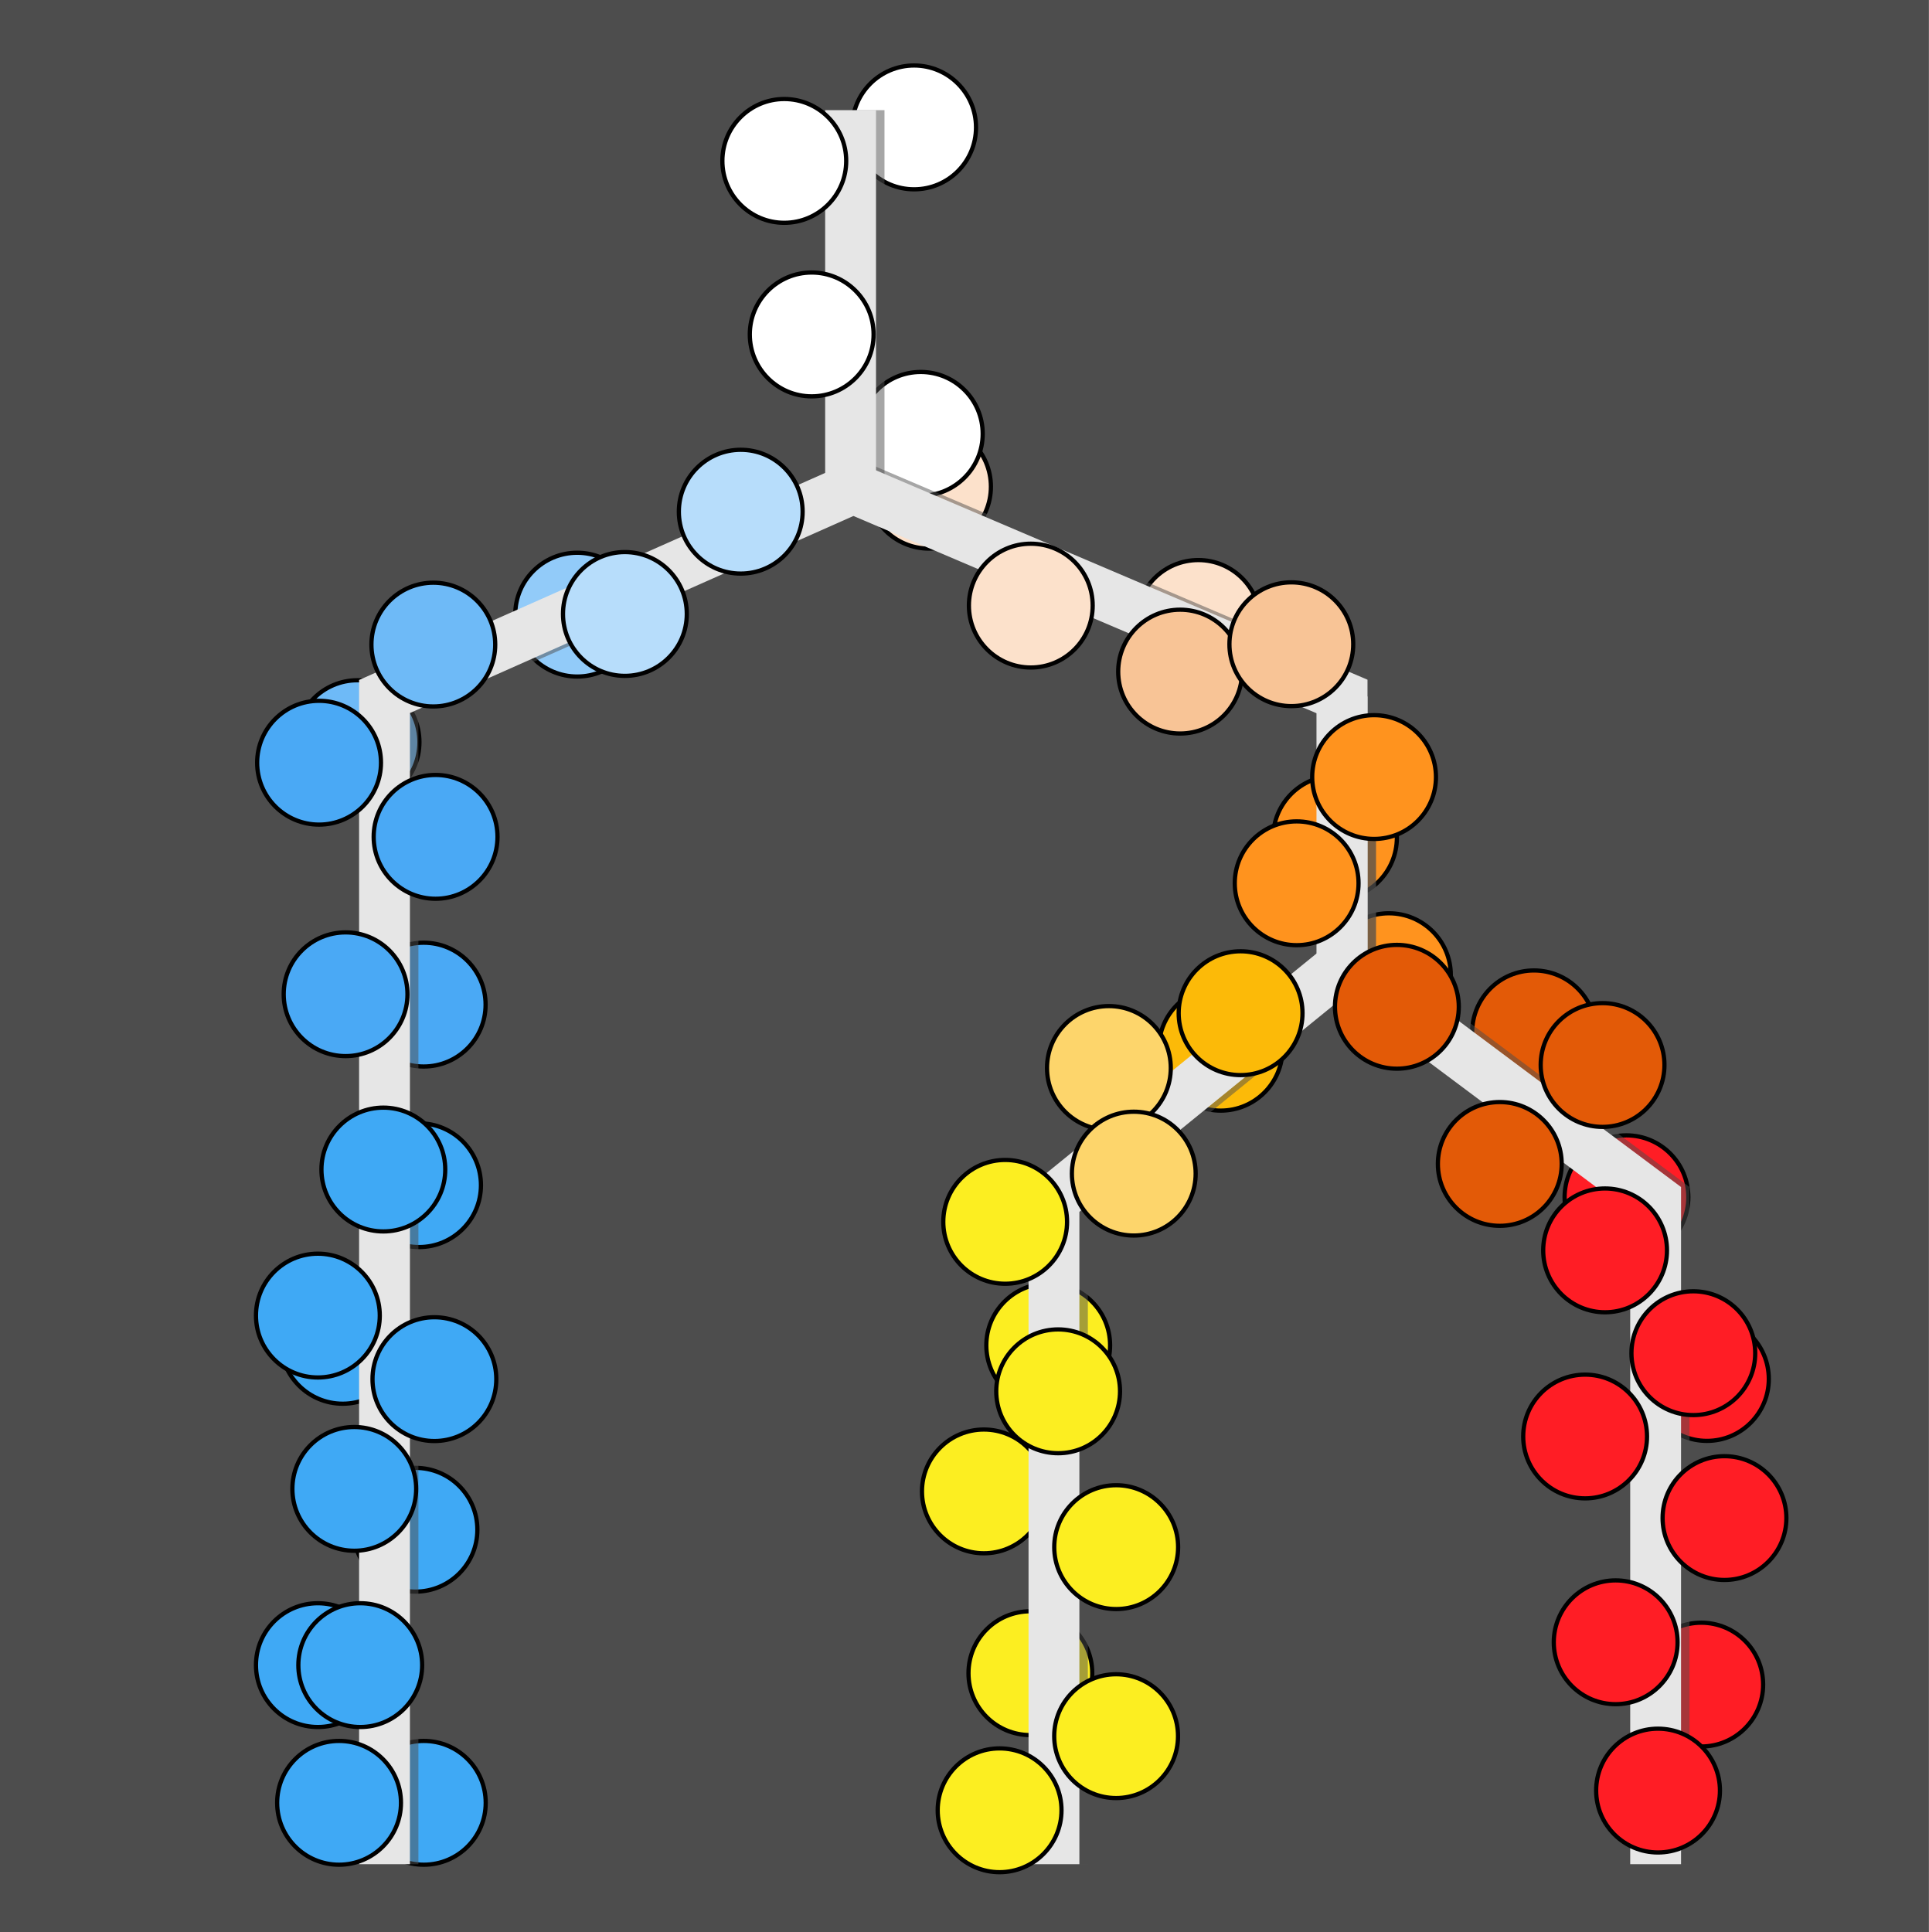
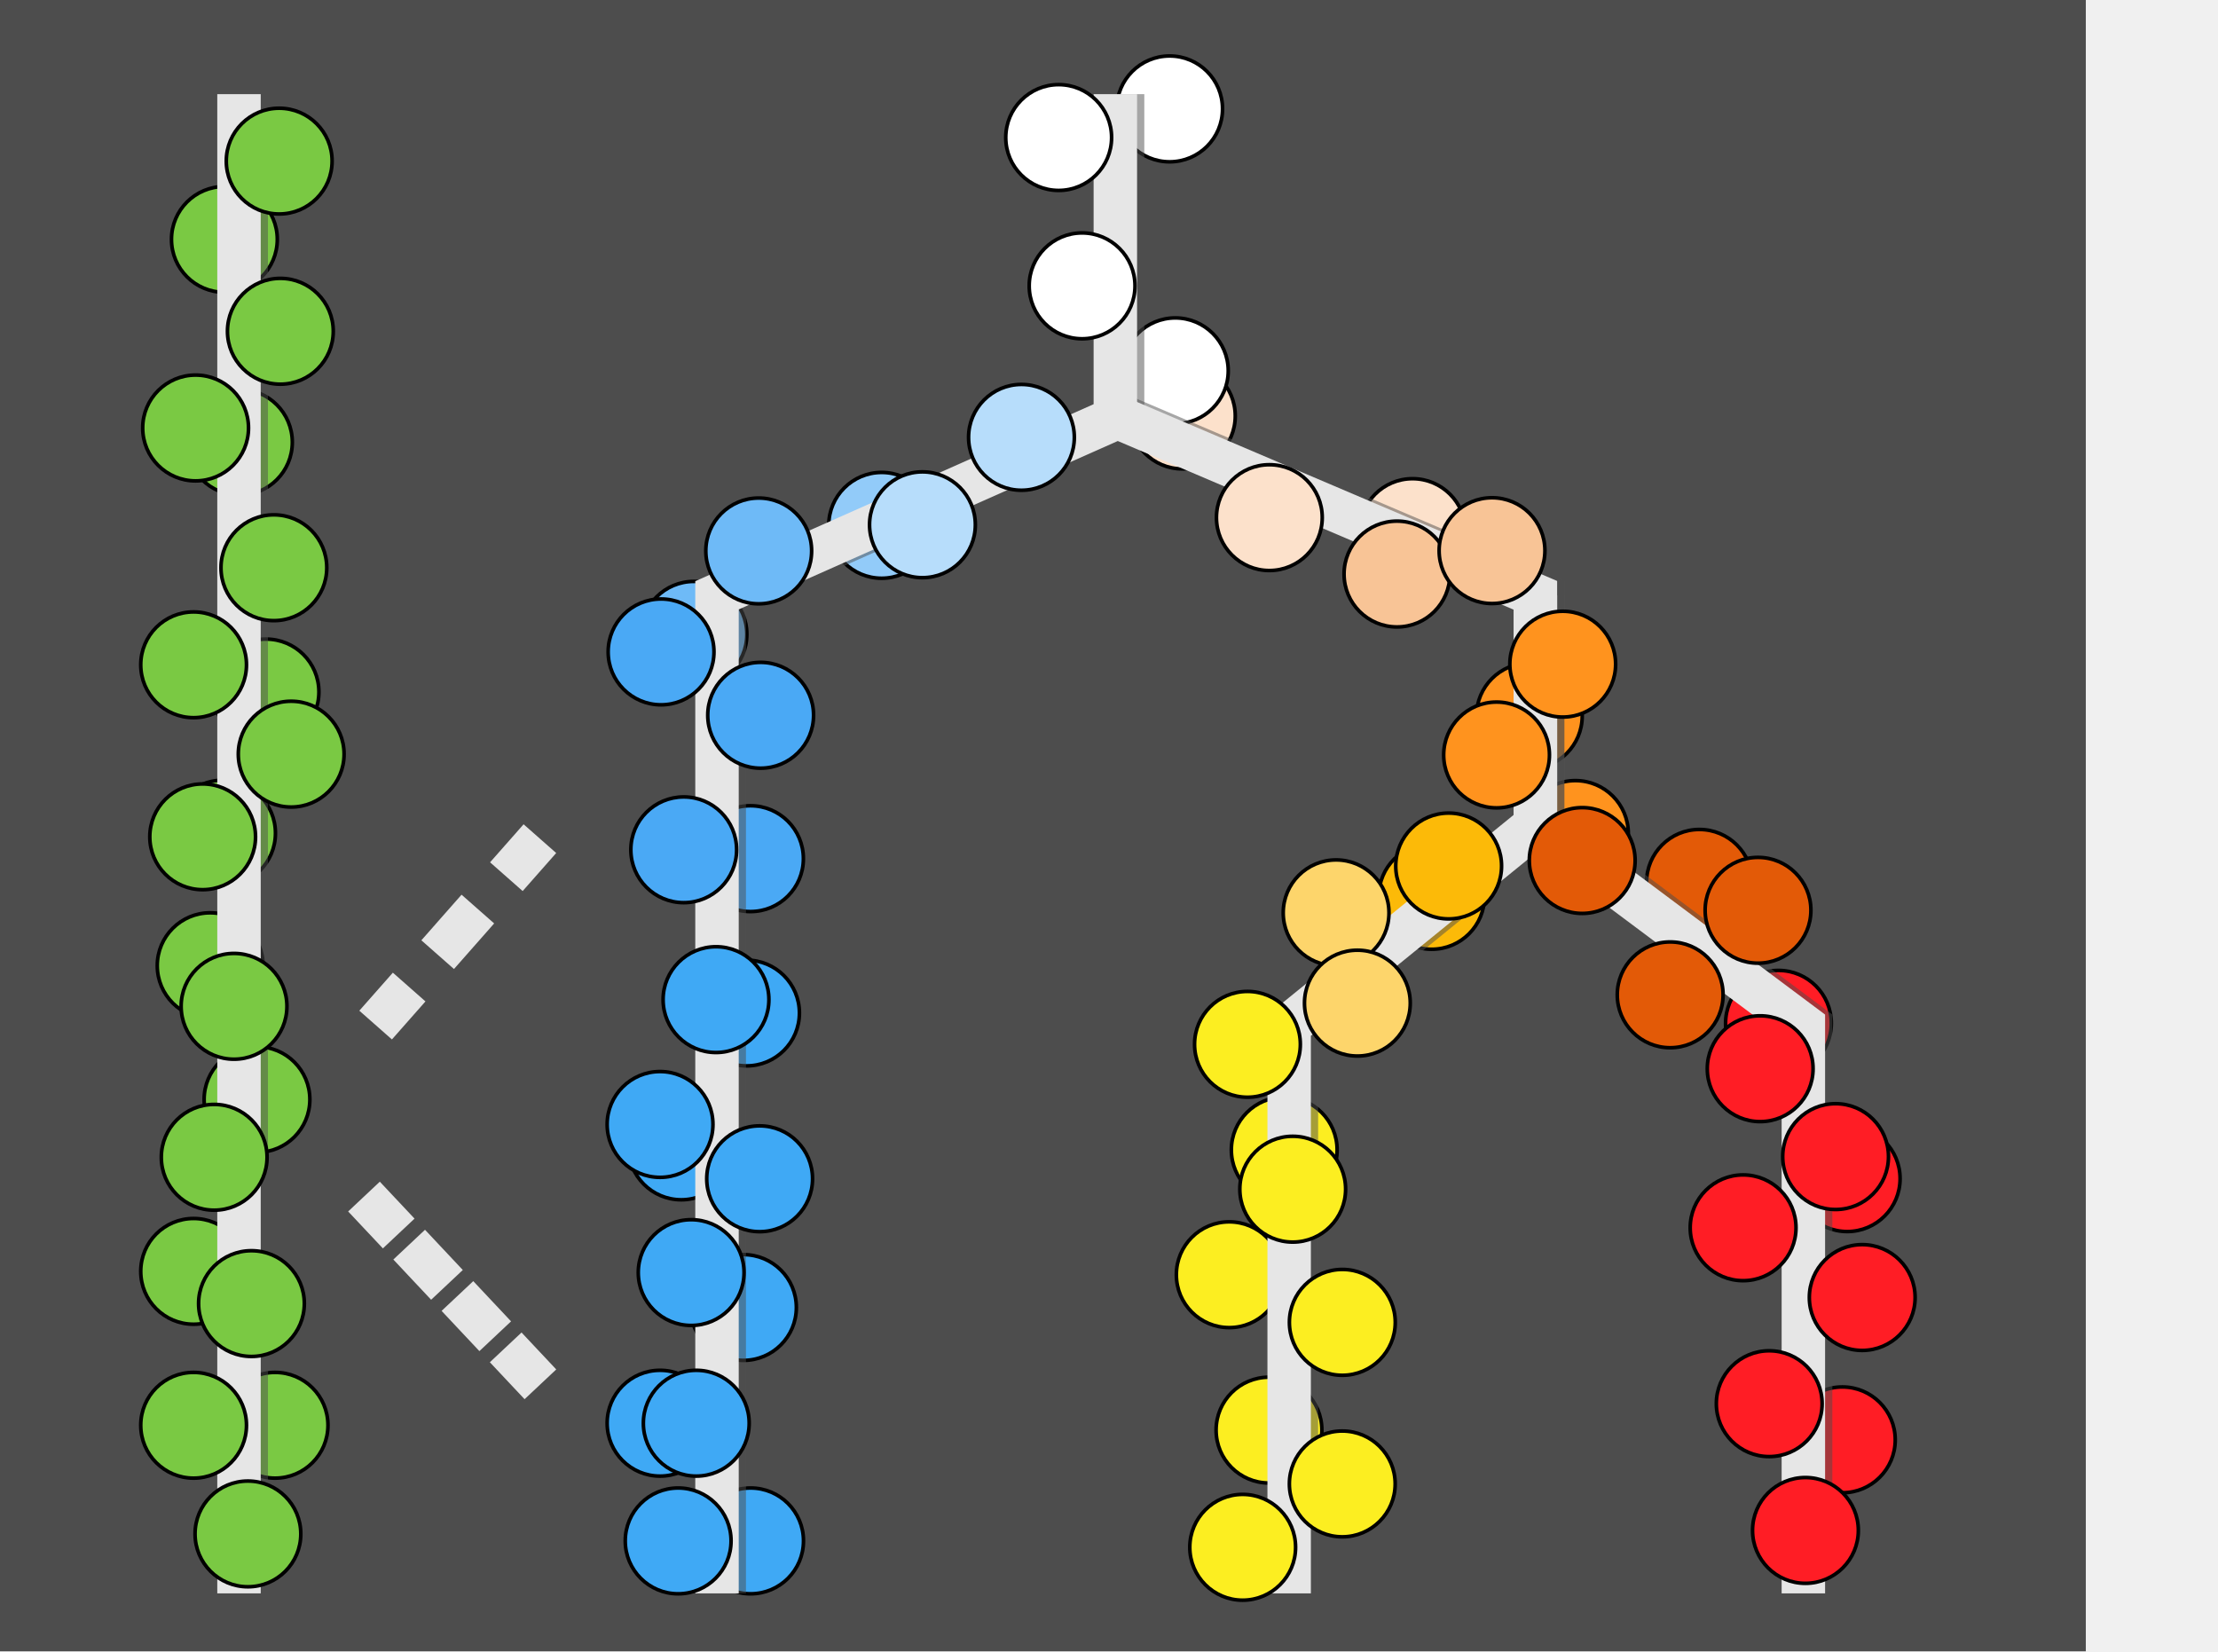
- <svg xmlns="http://www.w3.org/2000/svg" version="1.1" id="Layer_1" x="0px" y="0px" width="227.625px" height="228px" viewBox="53.625 0 227.625 228" enable-background="new 53.625 0 227.625 228" xml:space="preserve">
-   <rect x="53.625" fill="#4D4D4D" width="227.625" height="228" />
-   <circle fill="#3FA9F5" stroke="#000000" stroke-width="0.5" stroke-miterlimit="10" cx="103.637" cy="212.755" r="7.305" />
-   <circle fill="#3FA9F5" stroke="#000000" stroke-width="0.5" stroke-miterlimit="10" cx="91.137" cy="196.505" r="7.305" />
-   <path fill="#3FA9F5" stroke="#000000" stroke-width="0.5" stroke-miterlimit="10" d="M95.773,139.867  c0,4.035,3.272,7.302,7.306,7.302c4.032,0,7.301-3.267,7.301-7.302c0-4.032-3.269-7.303-7.301-7.303  C99.046,132.564,95.773,135.835,95.773,139.867z" />
-   <path fill="#6EBAF7" stroke="#000000" stroke-width="0.5" stroke-miterlimit="10" d="M88.515,87.583c0,4.03,3.271,7.301,7.3,7.301  c4.034,0,7.306-3.271,7.306-7.301c0-4.04-3.271-7.306-7.306-7.306C91.785,80.277,88.515,83.543,88.515,87.583z" />
-   <path fill="#FCEE21" stroke="#000000" stroke-width="0.5" stroke-miterlimit="10" d="M162.425,176.001  c0,4.034,3.272,7.306,7.306,7.306c4.035,0,7.311-3.271,7.311-7.306c0-4.03-3.275-7.3-7.311-7.3  C165.697,168.701,162.425,171.971,162.425,176.001z" />
-   <path fill="#E35A07" stroke="#000000" stroke-width="0.5" stroke-miterlimit="10" d="M227.35,121.833  c0,4.026,3.266,7.299,7.295,7.299c4.037,0,7.312-3.271,7.312-7.299c0-4.035-3.275-7.308-7.312-7.308  C230.613,114.525,227.35,117.798,227.35,121.833z" />
-   <path fill="none" stroke="#000000" stroke-width="5" stroke-miterlimit="10" d="M209.949,146.518" />
-   <path fill="#3FA9F5" stroke="#000000" stroke-width="0.5" stroke-miterlimit="10" d="M95.347,180.532c0,4.03,3.27,7.3,7.302,7.3  c4.036,0,7.308-3.27,7.308-7.3c0-4.042-3.271-7.306-7.308-7.306C98.616,173.227,95.347,176.49,95.347,180.532z" />
-   <path fill="#3FA9F5" stroke="#000000" stroke-width="0.5" stroke-miterlimit="10" d="M86.764,158.352  c0,4.029,3.266,7.305,7.305,7.305c4.032,0,7.301-3.274,7.301-7.305c0-4.039-3.269-7.302-7.301-7.302  C90.029,151.05,86.764,154.312,86.764,158.352z" />
-   <path fill="#4AA9F5" stroke="#000000" stroke-width="0.5" stroke-miterlimit="10" d="M96.32,118.559  c0,4.031,3.269,7.303,7.301,7.303c4.04,0,7.307-3.271,7.307-7.303c0-4.037-3.267-7.308-7.307-7.308  C99.589,111.251,96.32,114.521,96.32,118.559z" />
-   <path fill="#92CBF9" stroke="#000000" stroke-width="0.5" stroke-miterlimit="10" d="M114.428,72.534  c0,4.039,3.277,7.307,7.311,7.307c4.028,0,7.301-3.268,7.301-7.307c0-4.031-3.272-7.305-7.301-7.305  C117.705,65.229,114.428,68.503,114.428,72.534z" />
-   <path fill="#FCE1CB" stroke="#000000" stroke-width="0.5" stroke-miterlimit="10" d="M155.956,57.432c0,4.038,3.272,7.31,7.305,7.31  c4.03,0,7.298-3.271,7.298-7.31c0-4.032-3.268-7.304-7.298-7.304C159.229,50.128,155.956,53.399,155.956,57.432z" />
-   <path fill="#FF931E" stroke="#000000" stroke-width="0.5" stroke-miterlimit="10" d="M210.221,115.084  c0,4.031,3.271,7.305,7.303,7.305c4.035,0,7.307-3.272,7.307-7.305c0-4.034-3.271-7.306-7.307-7.306  C213.492,107.778,210.221,111.05,210.221,115.084z" />
-   <path fill="#FCEE21" stroke="#000000" stroke-width="0.5" stroke-miterlimit="10" d="M167.913,197.459  c0,4.032,3.267,7.303,7.296,7.303c4.033,0,7.309-3.271,7.309-7.303c0-4.043-3.274-7.307-7.309-7.307  C171.18,190.152,167.913,193.416,167.913,197.459z" />
-   <path fill="#FCEE21" stroke="#000000" stroke-width="0.5" stroke-miterlimit="10" d="M170.018,158.771  c0,4.031,3.275,7.306,7.306,7.306c4.036,0,7.3-3.272,7.3-7.306s-3.264-7.301-7.3-7.301  C173.293,151.471,170.018,154.738,170.018,158.771z" />
-   <path fill="#FF1D25" stroke="#000000" stroke-width="0.5" stroke-miterlimit="10" d="M247.753,162.739  c0,4.032,3.271,7.304,7.306,7.304c4.028,0,7.297-3.271,7.297-7.304c0-4.033-3.269-7.306-7.297-7.306  C251.023,155.434,247.753,158.706,247.753,162.739z" />
-   <path fill="#FF1D25" stroke="#000000" stroke-width="0.5" stroke-miterlimit="10" d="M247.079,198.805  c0,4.031,3.269,7.305,7.304,7.305c4.029,0,7.303-3.272,7.303-7.305c0-4.033-3.272-7.306-7.303-7.306  C250.348,191.499,247.079,194.771,247.079,198.805z" />
-   <path fill="#FF1D25" stroke="#000000" stroke-width="0.5" stroke-miterlimit="10" d="M238.258,141.294  c0,4.034,3.264,7.304,7.297,7.304c4.034,0,7.305-3.27,7.305-7.304c0-4.037-3.271-7.308-7.305-7.308  C241.521,133.986,238.258,137.257,238.258,141.294z" />
-   <path fill="#FCBA08" stroke="#000000" stroke-width="0.5" stroke-miterlimit="10" d="M190.373,123.76  c0,4.04,3.275,7.307,7.307,7.307c4.032,0,7.297-3.267,7.297-7.307c0-4.031-3.265-7.299-7.297-7.299  C193.648,116.461,190.373,119.729,190.373,123.76z" />
-   <path fill="#FF931E" stroke="#000000" stroke-width="0.5" stroke-miterlimit="10" d="M203.861,98.854  c0,4.034,3.275,7.304,7.307,7.304s7.298-3.27,7.298-7.304c0-4.029-3.268-7.309-7.298-7.309  C207.139,91.545,203.861,94.824,203.861,98.854z" />
-   <path fill="#FCE1CB" stroke="#000000" stroke-width="0.5" stroke-miterlimit="10" d="M187.736,73.396  c0,4.033,3.266,7.302,7.301,7.302c4.033,0,7.311-3.269,7.311-7.302c0-4.036-3.277-7.302-7.311-7.302  C191.002,66.095,187.736,69.36,187.736,73.396z" />
-   <path fill="#FFFFFF" stroke="#000000" stroke-width="0.5" stroke-miterlimit="10" d="M154.193,15.031c0,4.041,3.264,7.31,7.303,7.31  c4.037,0,7.305-3.269,7.305-7.31c0-4.028-3.268-7.303-7.305-7.303C157.457,7.729,154.193,11.003,154.193,15.031z" />
-   <path fill="#FFFFFF" stroke="#000000" stroke-width="0.5" stroke-miterlimit="10" d="M154.979,51.198  c0,4.032,3.272,7.308,7.299,7.308c4.037,0,7.312-3.275,7.312-7.308c0-4.033-3.274-7.302-7.312-7.302  C158.251,43.896,154.979,47.166,154.979,51.198z" />
-   <line opacity="0.5" fill="none" stroke="#4D4D4D" stroke-width="6" stroke-miterlimit="10" enable-background="new    " x1="155" y1="13" x2="155" y2="58" />
-   <polyline opacity="0.5" fill="none" stroke="#4D4D4D" stroke-width="6" stroke-miterlimit="10" enable-background="new    " points="  179,220 179,141.588 213,113.94 213,82.195 213,113.94 250,141.588 250,220 " />
-   <polyline opacity="0.5" fill="none" stroke="#4D4D4D" stroke-width="6" stroke-miterlimit="10" enable-background="new    " points="  100,220 100,82.195 155.311,57.621 213,82.195 213,114 " />
-   <line fill="none" stroke="#E6E6E6" stroke-width="6" stroke-miterlimit="10" x1="154" y1="13" x2="154" y2="58" />
-   <polyline fill="none" stroke="#E6E6E6" stroke-width="6" stroke-miterlimit="10" points="178,220 178,141.588 212,113.94   212,82.196 212,113.94 249,141.588 249,220 " />
-   <polyline fill="none" stroke="#E6E6E6" stroke-width="6" stroke-miterlimit="10" points="99,220 99,82.196 154.311,57.62   212,82.196 212,114 " />
-   <path fill="#FFFFFF" stroke="#000000" stroke-width="0.5" stroke-miterlimit="10" d="M142.107,39.467  c0,4.037,3.27,7.308,7.303,7.308c4.031,0,7.305-3.271,7.305-7.308c0-4.029-3.273-7.307-7.305-7.307  C145.377,32.16,142.107,35.438,142.107,39.467z" />
-   <path fill="#FFFFFF" stroke="#000000" stroke-width="0.5" stroke-miterlimit="10" d="M138.87,18.991  c0,4.031,3.274,7.302,7.304,7.302c4.036,0,7.309-3.271,7.309-7.302c0-4.034-3.272-7.306-7.309-7.306  C142.145,11.686,138.87,14.957,138.87,18.991z" />
-   <path fill="#F8C496" stroke="#000000" stroke-width="0.5" stroke-miterlimit="10" d="M185.58,79.26c0,4.035,3.271,7.304,7.309,7.304  c4.039,0,7.307-3.269,7.307-7.304c0-4.038-3.268-7.309-7.307-7.309C188.854,71.951,185.58,75.222,185.58,79.26z" />
-   <path fill="#F8C496" stroke="#000000" stroke-width="0.5" stroke-miterlimit="10" d="M198.706,76.03c0,4.03,3.276,7.3,7.31,7.3  c4.032,0,7.299-3.27,7.299-7.3c0-4.038-3.267-7.305-7.299-7.305C201.982,68.726,198.706,71.992,198.706,76.03z" />
-   <path fill="#FCE1CB" stroke="#000000" stroke-width="0.5" stroke-miterlimit="10" d="M167.963,71.466  c0,4.033,3.271,7.308,7.305,7.308c4.031,0,7.301-3.274,7.301-7.308c0-4.032-3.27-7.302-7.301-7.302  C171.232,64.164,167.963,67.434,167.963,71.466z" />
-   <path fill="#FF931E" stroke="#000000" stroke-width="0.5" stroke-miterlimit="10" d="M208.473,91.703  c0,4.031,3.271,7.302,7.305,7.302c4.033,0,7.3-3.271,7.3-7.302c0-4.039-3.267-7.305-7.3-7.305  C211.743,84.398,208.473,87.664,208.473,91.703z" />
-   <path fill="#FCBA08" stroke="#000000" stroke-width="0.5" stroke-miterlimit="10" d="M192.717,119.566  c0,4.041,3.275,7.31,7.307,7.31c4.035,0,7.306-3.269,7.306-7.31c0-4.031-3.271-7.304-7.306-7.304  C195.992,112.263,192.717,115.535,192.717,119.566z" />
-   <path fill="#E35A07" stroke="#000000" stroke-width="0.5" stroke-miterlimit="10" d="M211.16,118.814  c0,4.033,3.273,7.305,7.306,7.305c4.039,0,7.306-3.271,7.306-7.305c0-4.035-3.267-7.306-7.306-7.306  C214.434,111.51,211.16,114.779,211.16,118.814z" />
-   <path fill="#FF931E" stroke="#000000" stroke-width="0.5" stroke-miterlimit="10" d="M199.336,104.238  c0,4.034,3.27,7.306,7.307,7.306c4.033,0,7.299-3.271,7.299-7.306c0-4.035-3.266-7.304-7.299-7.304  C202.605,96.935,199.336,100.203,199.336,104.238z" />
-   <path fill="#FDD56B" stroke="#000000" stroke-width="0.5" stroke-miterlimit="10" d="M177.18,126.037  c0,4.036,3.271,7.305,7.303,7.305c4.029,0,7.301-3.269,7.301-7.305c0-4.037-3.271-7.307-7.301-7.307  C180.449,118.73,177.18,122,177.18,126.037z" />
-   <path fill="#FDD56B" stroke="#000000" stroke-width="0.5" stroke-miterlimit="10" d="M180.116,138.5  c0,4.039,3.271,7.309,7.308,7.309c4.033,0,7.297-3.27,7.297-7.309c0-4.031-3.264-7.305-7.297-7.305  C183.387,131.195,180.116,134.469,180.116,138.5z" />
-   <path fill="#FCEE21" stroke="#000000" stroke-width="0.5" stroke-miterlimit="10" d="M171.189,164.189  c0,4.037,3.267,7.309,7.306,7.309c4.028,0,7.3-3.271,7.3-7.309c0-4.031-3.271-7.301-7.3-7.301  C174.456,156.889,171.189,160.158,171.189,164.189z" />
-   <path fill="#FCEE21" stroke="#000000" stroke-width="0.5" stroke-miterlimit="10" d="M178.029,204.885  c0,4.031,3.273,7.307,7.303,7.307c4.033,0,7.307-3.274,7.307-7.307c0-4.031-3.272-7.302-7.307-7.302  C181.305,197.583,178.029,200.854,178.029,204.885z" />
-   <path fill="#FCEE21" stroke="#000000" stroke-width="0.5" stroke-miterlimit="10" d="M178.033,182.578  c0,4.039,3.279,7.311,7.312,7.311c4.026,0,7.305-3.271,7.305-7.311c0-4.028-3.277-7.305-7.305-7.305  C181.312,175.273,178.033,178.55,178.033,182.578z" />
-   <path fill="#E35A07" stroke="#000000" stroke-width="0.5" stroke-miterlimit="10" d="M235.436,125.682  c0,4.029,3.27,7.305,7.306,7.305c4.028,0,7.299-3.274,7.299-7.305c0-4.029-3.271-7.301-7.299-7.301  C238.704,118.381,235.436,121.65,235.436,125.682z" />
-   <path fill="#E35A07" stroke="#000000" stroke-width="0.5" stroke-miterlimit="10" d="M223.305,137.357  c0,4.035,3.273,7.305,7.305,7.305c4.029,0,7.305-3.27,7.305-7.305c0-4.03-3.275-7.301-7.305-7.301  C226.578,130.057,223.305,133.327,223.305,137.357z" />
-   <path fill="#FF1D25" stroke="#000000" stroke-width="0.5" stroke-miterlimit="10" d="M246.146,159.693  c0,4.037,3.271,7.306,7.303,7.306c4.037,0,7.303-3.269,7.303-7.306c0-4.034-3.266-7.305-7.303-7.305  C249.417,152.391,246.146,155.659,246.146,159.693z" />
-   <path fill="#FF1D25" stroke="#000000" stroke-width="0.5" stroke-miterlimit="10" d="M236.982,193.809  c0,4.034,3.27,7.306,7.297,7.306c4.033,0,7.311-3.271,7.311-7.306c0-4.037-3.277-7.304-7.311-7.304  C240.252,186.505,236.982,189.771,236.982,193.809z" />
-   <path fill="#FF1D25" stroke="#000000" stroke-width="0.5" stroke-miterlimit="10" d="M233.374,169.52  c0,4.033,3.276,7.306,7.308,7.306c4.033,0,7.303-3.271,7.303-7.306c0-4.033-3.27-7.297-7.303-7.297  C236.65,162.223,233.374,165.484,233.374,169.52z" />
-   <path fill="#B7DDFB" stroke="#000000" stroke-width="0.5" stroke-miterlimit="10" d="M120.062,72.456  c0,4.035,3.275,7.305,7.301,7.305c4.039,0,7.308-3.27,7.308-7.305c0-4.034-3.269-7.305-7.308-7.305  C123.338,65.151,120.062,68.422,120.062,72.456z" />
-   <path fill="#B7DDFB" stroke="#000000" stroke-width="0.5" stroke-miterlimit="10" d="M133.735,60.383  c0,4.035,3.272,7.307,7.302,7.307c4.035,0,7.302-3.271,7.302-7.307c0-4.031-3.267-7.303-7.302-7.303  C137.008,53.08,133.735,56.352,133.735,60.383z" />
-   <path fill="#6EBAF7" stroke="#000000" stroke-width="0.5" stroke-miterlimit="10" d="M97.456,76.069c0,4.034,3.27,7.302,7.302,7.302  c4.034,0,7.307-3.268,7.307-7.302c0-4.036-3.272-7.304-7.307-7.304C100.726,68.766,97.456,72.033,97.456,76.069z" />
-   <path fill="#4AA9F5" stroke="#000000" stroke-width="0.5" stroke-miterlimit="10" d="M97.721,98.756  c0,4.038,3.271,7.309,7.305,7.309c4.03,0,7.307-3.271,7.307-7.309c0-4.029-3.276-7.303-7.307-7.303  C100.991,91.453,97.721,94.727,97.721,98.756z" />
-   <path fill="#4AA9F5" stroke="#000000" stroke-width="0.5" stroke-miterlimit="10" d="M87.104,117.33c0,4.031,3.27,7.303,7.305,7.303  c4.032,0,7.3-3.271,7.3-7.303c0-4.039-3.268-7.297-7.3-7.297C90.374,110.033,87.104,113.291,87.104,117.33z" />
-   <path fill="#3FA9F5" stroke="#000000" stroke-width="0.5" stroke-miterlimit="10" d="M91.557,138.021  c0,4.039,3.275,7.303,7.306,7.303c4.032,0,7.304-3.264,7.304-7.303c0-4.03-3.271-7.306-7.304-7.306  C94.832,130.717,91.557,133.991,91.557,138.021z" />
-   <circle fill="#3FA9F5" stroke="#000000" stroke-width="0.5" stroke-miterlimit="10" cx="104.887" cy="162.755" r="7.305" />
-   <path fill="#3FA9F5" stroke="#000000" stroke-width="0.5" stroke-miterlimit="10" d="M88.128,175.707  c0,4.029,3.271,7.301,7.306,7.301c4.035,0,7.301-3.271,7.301-7.301c0-4.036-3.266-7.303-7.301-7.303S88.128,171.671,88.128,175.707z  " />
-   <path fill="#FF1D25" stroke="#000000" stroke-width="0.5" stroke-miterlimit="10" d="M249.823,179.15  c0,4.033,3.272,7.306,7.298,7.306c4.033,0,7.309-3.272,7.309-7.306c0-4.036-3.273-7.303-7.309-7.303  C253.096,171.848,249.823,175.114,249.823,179.15z" />
-   <path fill="#FF1D25" stroke="#000000" stroke-width="0.5" stroke-miterlimit="10" d="M235.732,147.559  c0,4.034,3.27,7.306,7.297,7.306c4.033,0,7.311-3.271,7.311-7.306c0-4.037-3.277-7.304-7.311-7.304  C239.002,140.255,235.732,143.521,235.732,147.559z" />
-   <path fill="#FCEE21" stroke="#000000" stroke-width="0.5" stroke-miterlimit="10" d="M164.279,213.635  c0,4.031,3.273,7.307,7.303,7.307c4.033,0,7.307-3.274,7.307-7.307c0-4.031-3.272-7.302-7.307-7.302  C167.555,206.333,164.279,209.604,164.279,213.635z" />
-   <path fill="#FCEE21" stroke="#000000" stroke-width="0.5" stroke-miterlimit="10" d="M164.939,144.189  c0,4.037,3.267,7.309,7.306,7.309c4.028,0,7.3-3.271,7.3-7.309c0-4.031-3.271-7.301-7.3-7.301  C168.206,136.889,164.939,140.158,164.939,144.189z" />
-   <path fill="#FF1D25" stroke="#000000" stroke-width="0.5" stroke-miterlimit="10" d="M241.982,211.309  c0,4.034,3.27,7.306,7.297,7.306c4.033,0,7.311-3.271,7.311-7.306c0-4.037-3.277-7.304-7.311-7.304  C245.252,204.005,241.982,207.271,241.982,211.309z" />
-   <path fill="#4AA9F5" stroke="#000000" stroke-width="0.5" stroke-miterlimit="10" d="M83.971,90.006  c0,4.038,3.271,7.309,7.305,7.309c4.03,0,7.307-3.271,7.307-7.309c0-4.029-3.276-7.303-7.307-7.303  C87.241,82.703,83.971,85.977,83.971,90.006z" />
-   <circle fill="#3FA9F5" stroke="#000000" stroke-width="0.5" stroke-miterlimit="10" cx="91.137" cy="155.255" r="7.305" />
-   <circle fill="#3FA9F5" stroke="#000000" stroke-width="0.5" stroke-miterlimit="10" cx="96.137" cy="196.505" r="7.305" />
-   <circle fill="#3FA9F5" stroke="#000000" stroke-width="0.5" stroke-miterlimit="10" cx="93.637" cy="212.755" r="7.305" />
+ <svg xmlns="http://www.w3.org/2000/svg" version="1.1" id="Layer_1" x="0px" y="0px" width="306.25px" height="228px" viewBox="0 0 306.25 228" enable-background="new 0 0 306.25 228" xml:space="preserve">
+   <rect fill="#4D4D4D" width="288" height="228" />
+   <g>
+     <path fill="#7AC943" stroke="#000000" stroke-width="0.5" stroke-miterlimit="10" d="M19.433,175.541   c0,4.03,3.266,7.299,7.299,7.299c4.034,0,7.301-3.269,7.301-7.299c0-4.039-3.267-7.301-7.301-7.301   C22.698,168.24,19.433,171.502,19.433,175.541z" />
+     <path fill="#7AC943" stroke="#000000" stroke-width="0.5" stroke-miterlimit="10" d="M30.683,196.791   c0,4.03,3.266,7.299,7.299,7.299c4.034,0,7.301-3.269,7.301-7.299c0-4.039-3.267-7.301-7.301-7.301   C33.948,189.49,30.683,192.752,30.683,196.791z" />
+     <path fill="#7AC943" stroke="#000000" stroke-width="0.5" stroke-miterlimit="10" d="M29.433,95.541   c0,4.03,3.266,7.299,7.299,7.299c4.034,0,7.301-3.269,7.301-7.299c0-4.039-3.267-7.301-7.301-7.301   C32.698,88.24,29.433,91.502,29.433,95.541z" />
+     <circle fill="#3FA9F5" stroke="#000000" stroke-width="0.5" stroke-miterlimit="10" cx="103.637" cy="212.755" r="7.305" />
+     <circle fill="#3FA9F5" stroke="#000000" stroke-width="0.5" stroke-miterlimit="10" cx="91.137" cy="196.505" r="7.305" />
+     <path fill="#3FA9F5" stroke="#000000" stroke-width="0.5" stroke-miterlimit="10" d="M95.773,139.867   c0,4.036,3.272,7.302,7.306,7.302c4.032,0,7.301-3.266,7.301-7.302c0-4.032-3.269-7.302-7.301-7.302   C99.046,132.565,95.773,135.835,95.773,139.867z" />
+     <path fill="#6EBAF7" stroke="#000000" stroke-width="0.5" stroke-miterlimit="10" d="M88.515,87.583c0,4.03,3.271,7.301,7.3,7.301   c4.034,0,7.306-3.271,7.306-7.301c0-4.04-3.271-7.306-7.306-7.306C91.785,80.277,88.515,83.543,88.515,87.583z" />
+     <path fill="#FCEE21" stroke="#000000" stroke-width="0.5" stroke-miterlimit="10" d="M162.425,176.001   c0,4.034,3.272,7.305,7.305,7.305c4.035,0,7.311-3.271,7.311-7.305c0-4.031-3.275-7.3-7.311-7.3   C165.697,168.701,162.425,171.97,162.425,176.001z" />
+     <path fill="#E35A07" stroke="#000000" stroke-width="0.5" stroke-miterlimit="10" d="M227.349,121.833   c0,4.027,3.266,7.299,7.296,7.299c4.036,0,7.312-3.271,7.312-7.299c0-4.035-3.275-7.308-7.312-7.308   C230.614,114.525,227.349,117.798,227.349,121.833z" />
+     <path fill="none" stroke="#000000" stroke-width="5" stroke-miterlimit="10" d="M209.949,146.518" />
+     <path fill="#7AC943" stroke="#000000" stroke-width="0.5" stroke-miterlimit="10" d="M28.183,151.813   c0,4.031,3.266,7.305,7.299,7.305c4.034,0,7.301-3.273,7.301-7.305c0-4.034-3.267-7.297-7.301-7.297   C31.448,144.517,28.183,147.779,28.183,151.813z" />
+     <path fill="#7AC943" stroke="#000000" stroke-width="0.5" stroke-miterlimit="10" d="M21.715,133.33   c0,4.04,3.274,7.309,7.303,7.309c4.042,0,7.309-3.269,7.309-7.309c0-4.033-3.267-7.298-7.309-7.298   C24.989,126.032,21.715,129.297,21.715,133.33z" />
+     <path fill="#7AC943" stroke="#000000" stroke-width="0.5" stroke-miterlimit="10" d="M23.428,115.036   c0,4.034,3.274,7.305,7.308,7.305c4.032,0,7.298-3.271,7.298-7.305c0-4.035-3.266-7.308-7.298-7.308   C26.702,107.729,23.428,111.001,23.428,115.036z" />
+     <path fill="#7AC943" stroke="#000000" stroke-width="0.5" stroke-miterlimit="10" d="M25.755,61.062   c0,4.034,3.271,7.302,7.31,7.302c4.031,0,7.297-3.268,7.297-7.302c0-4.035-3.266-7.304-7.297-7.304   C29.025,53.758,25.755,57.026,25.755,61.062z" />
+     <path fill="#7AC943" stroke="#000000" stroke-width="0.5" stroke-miterlimit="10" d="M23.678,33.053   c0,4.033,3.273,7.306,7.304,7.306c4.031,0,7.306-3.272,7.306-7.306c0-4.034-3.274-7.3-7.306-7.3   C26.951,25.753,23.678,29.019,23.678,33.053z" />
+     <path fill="#3FA9F5" stroke="#000000" stroke-width="0.5" stroke-miterlimit="10" d="M95.347,180.532c0,4.03,3.27,7.3,7.302,7.3   c4.036,0,7.308-3.27,7.308-7.3c0-4.042-3.271-7.306-7.308-7.306C98.616,173.227,95.347,176.49,95.347,180.532z" />
+     <path fill="#3FA9F5" stroke="#000000" stroke-width="0.5" stroke-miterlimit="10" d="M86.764,158.351   c0,4.03,3.266,7.305,7.305,7.305c4.032,0,7.301-3.274,7.301-7.305c0-4.038-3.269-7.301-7.301-7.301   C90.029,151.05,86.764,154.312,86.764,158.351z" />
+     <path fill="#4AA9F5" stroke="#000000" stroke-width="0.5" stroke-miterlimit="10" d="M96.32,118.559   c0,4.031,3.269,7.303,7.301,7.303c4.04,0,7.307-3.271,7.307-7.303c0-4.037-3.267-7.308-7.307-7.308   C99.589,111.251,96.32,114.521,96.32,118.559z" />
+     <path fill="#92CBF9" stroke="#000000" stroke-width="0.5" stroke-miterlimit="10" d="M114.428,72.534   c0,4.039,3.277,7.307,7.311,7.307c4.028,0,7.301-3.268,7.301-7.307c0-4.031-3.272-7.305-7.301-7.305   C117.705,65.229,114.428,68.503,114.428,72.534z" />
+     <path fill="#FCE1CB" stroke="#000000" stroke-width="0.5" stroke-miterlimit="10" d="M155.956,57.432   c0,4.038,3.272,7.31,7.305,7.31c4.03,0,7.298-3.271,7.298-7.31c0-4.032-3.268-7.304-7.298-7.304   C159.229,50.128,155.956,53.399,155.956,57.432z" />
+     <path fill="#FF931E" stroke="#000000" stroke-width="0.5" stroke-miterlimit="10" d="M210.221,115.084   c0,4.031,3.271,7.304,7.302,7.304c4.035,0,7.307-3.272,7.307-7.304c0-4.034-3.271-7.306-7.307-7.306   C213.492,107.778,210.221,111.05,210.221,115.084z" />
+     <path fill="#FCEE21" stroke="#000000" stroke-width="0.5" stroke-miterlimit="10" d="M167.913,197.459   c0,4.032,3.267,7.303,7.296,7.303c4.033,0,7.309-3.271,7.309-7.303c0-4.043-3.275-7.306-7.309-7.306   C171.18,190.153,167.913,193.416,167.913,197.459z" />
+     <path fill="#FCEE21" stroke="#000000" stroke-width="0.5" stroke-miterlimit="10" d="M170.018,158.771   c0,4.032,3.275,7.306,7.305,7.306c4.037,0,7.3-3.273,7.3-7.306s-3.263-7.3-7.3-7.3   C173.293,151.471,170.018,154.738,170.018,158.771z" />
+     <path fill="#FF1D25" stroke="#000000" stroke-width="0.5" stroke-miterlimit="10" d="M247.753,162.739   c0,4.033,3.271,7.304,7.305,7.304c4.029,0,7.298-3.271,7.298-7.304s-3.269-7.306-7.298-7.306   C251.024,155.434,247.753,158.706,247.753,162.739z" />
+     <path fill="#FF1D25" stroke="#000000" stroke-width="0.5" stroke-miterlimit="10" d="M247.079,198.805   c0,4.031,3.269,7.304,7.304,7.304c4.029,0,7.303-3.272,7.303-7.304c0-4.034-3.273-7.306-7.303-7.306   C250.348,191.499,247.079,194.771,247.079,198.805z" />
+     <path fill="#FF1D25" stroke="#000000" stroke-width="0.5" stroke-miterlimit="10" d="M238.258,141.294   c0,4.034,3.264,7.304,7.297,7.304c4.034,0,7.305-3.27,7.305-7.304c0-4.037-3.271-7.308-7.305-7.308   C241.521,133.986,238.258,137.257,238.258,141.294z" />
+     <path fill="#FCBA08" stroke="#000000" stroke-width="0.5" stroke-miterlimit="10" d="M190.373,123.76   c0,4.04,3.275,7.307,7.307,7.307c4.032,0,7.296-3.267,7.296-7.307c0-4.031-3.264-7.299-7.296-7.299   C193.648,116.461,190.373,119.729,190.373,123.76z" />
+     <path fill="#FF931E" stroke="#000000" stroke-width="0.5" stroke-miterlimit="10" d="M203.862,98.854   c0,4.034,3.275,7.304,7.306,7.304s7.298-3.27,7.298-7.304c0-4.029-3.268-7.309-7.298-7.309S203.862,94.824,203.862,98.854z" />
+     <path fill="#FCE1CB" stroke="#000000" stroke-width="0.5" stroke-miterlimit="10" d="M187.736,73.396   c0,4.033,3.266,7.302,7.301,7.302c4.033,0,7.31-3.269,7.31-7.302c0-4.036-3.276-7.302-7.31-7.302   C191.002,66.095,187.736,69.36,187.736,73.396z" />
+     <path fill="#FFFFFF" stroke="#000000" stroke-width="0.5" stroke-miterlimit="10" d="M154.193,15.031   c0,4.041,3.264,7.31,7.303,7.31c4.037,0,7.305-3.269,7.305-7.31c0-4.028-3.268-7.303-7.305-7.303   C157.457,7.729,154.193,11.003,154.193,15.031z" />
+     <path fill="#FFFFFF" stroke="#000000" stroke-width="0.5" stroke-miterlimit="10" d="M154.979,51.198   c0,4.032,3.272,7.308,7.299,7.308c4.036,0,7.311-3.275,7.311-7.308s-3.274-7.302-7.311-7.302   C158.251,43.896,154.979,47.166,154.979,51.198z" />
+     <line opacity="0.5" fill="none" stroke="#4D4D4D" stroke-width="6" stroke-miterlimit="10" x1="34" y1="220" x2="34" y2="13" />
+     <line opacity="0.5" fill="none" stroke="#4D4D4D" stroke-width="6" stroke-miterlimit="10" x1="155" y1="13" x2="155" y2="58" />
+     <polyline opacity="0.5" fill="none" stroke="#4D4D4D" stroke-width="6" stroke-miterlimit="10" points="179,220 179,141.588    213,113.94 213,82.195 213,113.94 250,141.588 250,220  " />
+     <polyline opacity="0.5" fill="none" stroke="#4D4D4D" stroke-width="6" stroke-miterlimit="10" points="100,220 100,82.195    155.311,57.621 213,82.195 213,114  " />
+     <line fill="none" stroke="#E6E6E6" stroke-width="6" stroke-miterlimit="10" x1="33" y1="220" x2="33" y2="13" />
+     <g>
+       <line fill="none" stroke="#E6E6E6" stroke-width="6" stroke-miterlimit="10" x1="154" y1="13" x2="154" y2="58" />
+       <polyline fill="none" stroke="#E6E6E6" stroke-width="6" stroke-miterlimit="10" points="178,220 178,141.588 212,113.94     212,82.196 212,113.94 249,141.588 249,220   " />
+       <polyline fill="none" stroke="#E6E6E6" stroke-width="6" stroke-miterlimit="10" points="99,220 99,82.196 154.311,57.62     212,82.196 212,114   " />
+     </g>
+     <g>
+       <g>
+         <line fill="none" stroke="#E6E6E6" stroke-width="6" stroke-linecap="square" stroke-miterlimit="10" x1="72.562" y1="118.045" x2="71.901" y2="118.795" />
+         <line fill="none" stroke="#E6E6E6" stroke-width="6" stroke-linecap="square" stroke-miterlimit="10" stroke-dasharray="2.392,11.958" x1="63.996" y1="127.767" x2="58.462" y2="134.047" />
+         <line fill="none" stroke="#E6E6E6" stroke-width="6" stroke-linecap="square" stroke-miterlimit="10" x1="54.51" y1="138.533" x2="53.849" y2="139.283" />
+       </g>
+     </g>
+     <g>
+       <g>
+         <line fill="none" stroke="#E6E6E6" stroke-width="6" stroke-linecap="square" stroke-miterlimit="10" x1="52.312" y1="167.398" x2="52.997" y2="168.127" />
+         <line fill="none" stroke="#E6E6E6" stroke-width="6" stroke-linecap="square" stroke-miterlimit="10" stroke-dasharray="1.622,8.109" x1="58.55" y1="174.037" x2="69.101" y2="185.266" />
+         <line fill="none" stroke="#E6E6E6" stroke-width="6" stroke-linecap="square" stroke-miterlimit="10" x1="71.878" y1="188.221" x2="72.562" y2="188.949" />
+       </g>
+     </g>
+     <path fill="#FFFFFF" stroke="#000000" stroke-width="0.5" stroke-miterlimit="10" d="M142.107,39.467   c0,4.037,3.27,7.308,7.303,7.308c4.031,0,7.305-3.271,7.305-7.308c0-4.029-3.273-7.307-7.305-7.307   C145.377,32.16,142.107,35.438,142.107,39.467z" />
+     <path fill="#FFFFFF" stroke="#000000" stroke-width="0.5" stroke-miterlimit="10" d="M138.87,18.991   c0,4.031,3.274,7.302,7.304,7.302c4.036,0,7.309-3.271,7.309-7.302c0-4.034-3.272-7.306-7.309-7.306   C142.145,11.686,138.87,14.957,138.87,18.991z" />
+     <path fill="#F8C496" stroke="#000000" stroke-width="0.5" stroke-miterlimit="10" d="M185.58,79.26   c0,4.035,3.272,7.304,7.309,7.304c4.039,0,7.306-3.269,7.306-7.304c0-4.038-3.267-7.309-7.306-7.309   C188.853,71.951,185.58,75.222,185.58,79.26z" />
+     <path fill="#F8C496" stroke="#000000" stroke-width="0.5" stroke-miterlimit="10" d="M198.706,76.03c0,4.03,3.276,7.3,7.309,7.3   c4.033,0,7.299-3.27,7.299-7.3c0-4.038-3.266-7.305-7.299-7.305C201.982,68.726,198.706,71.992,198.706,76.03z" />
+     <path fill="#FCE1CB" stroke="#000000" stroke-width="0.5" stroke-miterlimit="10" d="M167.963,71.466   c0,4.033,3.271,7.308,7.304,7.308c4.032,0,7.302-3.274,7.302-7.308c0-4.032-3.27-7.302-7.302-7.302   C171.233,64.164,167.963,67.434,167.963,71.466z" />
+     <path fill="#FF931E" stroke="#000000" stroke-width="0.5" stroke-miterlimit="10" d="M208.472,91.703   c0,4.031,3.271,7.302,7.305,7.302c4.034,0,7.3-3.271,7.3-7.302c0-4.039-3.266-7.305-7.3-7.305   C211.743,84.398,208.472,87.664,208.472,91.703z" />
+     <path fill="#FCBA08" stroke="#000000" stroke-width="0.5" stroke-miterlimit="10" d="M192.717,119.566   c0,4.042,3.275,7.31,7.307,7.31c4.035,0,7.305-3.268,7.305-7.31c0-4.031-3.27-7.304-7.305-7.304   C195.992,112.263,192.717,115.535,192.717,119.566z" />
+     <path fill="#E35A07" stroke="#000000" stroke-width="0.5" stroke-miterlimit="10" d="M211.16,118.815   c0,4.033,3.273,7.304,7.306,7.304c4.039,0,7.306-3.271,7.306-7.304c0-4.036-3.267-7.306-7.306-7.306   C214.434,111.51,211.16,114.779,211.16,118.815z" />
+     <path fill="#FF931E" stroke="#000000" stroke-width="0.5" stroke-miterlimit="10" d="M199.336,104.238   c0,4.034,3.27,7.306,7.307,7.306c4.033,0,7.298-3.271,7.298-7.306c0-4.035-3.265-7.304-7.298-7.304   C202.605,96.935,199.336,100.203,199.336,104.238z" />
+     <path fill="#FDD56B" stroke="#000000" stroke-width="0.5" stroke-miterlimit="10" d="M177.18,126.037   c0,4.036,3.27,7.305,7.302,7.305c4.029,0,7.301-3.269,7.301-7.305c0-4.037-3.271-7.307-7.301-7.307   C180.449,118.73,177.18,122,177.18,126.037z" />
+     <path fill="#FDD56B" stroke="#000000" stroke-width="0.5" stroke-miterlimit="10" d="M180.116,138.5   c0,4.039,3.271,7.308,7.308,7.308c4.033,0,7.297-3.269,7.297-7.308c0-4.031-3.264-7.304-7.297-7.304   C183.387,131.196,180.116,134.469,180.116,138.5z" />
+     <path fill="#FCEE21" stroke="#000000" stroke-width="0.5" stroke-miterlimit="10" d="M171.189,164.189   c0,4.038,3.267,7.309,7.306,7.309c4.029,0,7.3-3.271,7.3-7.309c0-4.031-3.271-7.301-7.3-7.301   C174.456,156.889,171.189,160.158,171.189,164.189z" />
+     <path fill="#FCEE21" stroke="#000000" stroke-width="0.5" stroke-miterlimit="10" d="M178.03,204.885   c0,4.031,3.273,7.307,7.302,7.307c4.033,0,7.307-3.275,7.307-7.307s-3.273-7.302-7.307-7.302   C181.304,197.583,178.03,200.854,178.03,204.885z" />
+     <path fill="#FCEE21" stroke="#000000" stroke-width="0.5" stroke-miterlimit="10" d="M178.033,182.578   c0,4.039,3.279,7.311,7.312,7.311c4.027,0,7.306-3.271,7.306-7.311c0-4.028-3.278-7.305-7.306-7.305   C181.312,175.273,178.033,178.55,178.033,182.578z" />
+     <path fill="#E35A07" stroke="#000000" stroke-width="0.5" stroke-miterlimit="10" d="M235.436,125.681   c0,4.03,3.269,7.306,7.305,7.306c4.029,0,7.299-3.275,7.299-7.306c0-4.029-3.27-7.3-7.299-7.3   C238.704,118.381,235.436,121.651,235.436,125.681z" />
+     <path fill="#E35A07" stroke="#000000" stroke-width="0.5" stroke-miterlimit="10" d="M223.304,137.357   c0,4.036,3.274,7.305,7.305,7.305c4.029,0,7.305-3.269,7.305-7.305c0-4.03-3.275-7.301-7.305-7.301   C226.578,130.057,223.304,133.327,223.304,137.357z" />
+     <path fill="#FF1D25" stroke="#000000" stroke-width="0.5" stroke-miterlimit="10" d="M246.146,159.693   c0,4.037,3.271,7.306,7.303,7.306c4.037,0,7.303-3.269,7.303-7.306c0-4.034-3.266-7.304-7.303-7.304   C249.417,152.39,246.146,155.659,246.146,159.693z" />
+     <path fill="#FF1D25" stroke="#000000" stroke-width="0.5" stroke-miterlimit="10" d="M236.982,193.809   c0,4.034,3.27,7.305,7.298,7.305c4.032,0,7.31-3.271,7.31-7.305c0-4.037-3.277-7.304-7.31-7.304   C240.252,186.505,236.982,189.771,236.982,193.809z" />
+     <path fill="#FF1D25" stroke="#000000" stroke-width="0.5" stroke-miterlimit="10" d="M233.374,169.52   c0,4.033,3.276,7.305,7.308,7.305c4.033,0,7.302-3.271,7.302-7.305c0-4.034-3.269-7.298-7.302-7.298   C236.65,162.222,233.374,165.485,233.374,169.52z" />
+     <path fill="#B7DDFB" stroke="#000000" stroke-width="0.5" stroke-miterlimit="10" d="M120.062,72.456   c0,4.035,3.275,7.305,7.301,7.305c4.039,0,7.308-3.27,7.308-7.305c0-4.034-3.269-7.305-7.308-7.305   C123.338,65.151,120.062,68.422,120.062,72.456z" />
+     <path fill="#B7DDFB" stroke="#000000" stroke-width="0.5" stroke-miterlimit="10" d="M133.735,60.383   c0,4.035,3.272,7.307,7.302,7.307c4.035,0,7.302-3.271,7.302-7.307c0-4.031-3.267-7.303-7.302-7.303   C137.008,53.08,133.735,56.352,133.735,60.383z" />
+     <path fill="#6EBAF7" stroke="#000000" stroke-width="0.5" stroke-miterlimit="10" d="M97.456,76.069   c0,4.034,3.27,7.302,7.302,7.302c4.034,0,7.307-3.268,7.307-7.302c0-4.036-3.272-7.304-7.307-7.304   C100.726,68.766,97.456,72.033,97.456,76.069z" />
+     <path fill="#4AA9F5" stroke="#000000" stroke-width="0.5" stroke-miterlimit="10" d="M97.721,98.756   c0,4.038,3.271,7.309,7.305,7.309c4.03,0,7.307-3.271,7.307-7.309c0-4.029-3.276-7.303-7.307-7.303   C100.991,91.453,97.721,94.727,97.721,98.756z" />
+     <path fill="#4AA9F5" stroke="#000000" stroke-width="0.5" stroke-miterlimit="10" d="M87.104,117.33   c0,4.032,3.27,7.303,7.305,7.303c4.032,0,7.3-3.271,7.3-7.303c0-4.039-3.268-7.297-7.3-7.297   C90.374,110.033,87.104,113.291,87.104,117.33z" />
+     <path fill="#3FA9F5" stroke="#000000" stroke-width="0.5" stroke-miterlimit="10" d="M91.557,138.021   c0,4.039,3.275,7.303,7.306,7.303c4.032,0,7.304-3.264,7.304-7.303c0-4.03-3.271-7.305-7.304-7.305   C94.832,130.717,91.557,133.991,91.557,138.021z" />
+     <circle fill="#3FA9F5" stroke="#000000" stroke-width="0.5" stroke-miterlimit="10" cx="104.887" cy="162.755" r="7.305" />
+     <path fill="#3FA9F5" stroke="#000000" stroke-width="0.5" stroke-miterlimit="10" d="M88.128,175.707   c0,4.029,3.271,7.301,7.306,7.301s7.301-3.271,7.301-7.301c0-4.036-3.266-7.302-7.301-7.302S88.128,171.671,88.128,175.707z" />
+     <path fill="#7AC943" stroke="#000000" stroke-width="0.5" stroke-miterlimit="10" d="M31.244,22.24   c0,4.039,3.271,7.306,7.305,7.306c4.028,0,7.305-3.267,7.305-7.306c0-4.029-3.276-7.298-7.305-7.298   C34.516,14.942,31.244,18.211,31.244,22.24z" />
+     <path fill="#7AC943" stroke="#000000" stroke-width="0.5" stroke-miterlimit="10" d="M31.406,45.738   c0,4.038,3.268,7.307,7.304,7.307c4.028,0,7.305-3.269,7.305-7.307c0-4.029-3.276-7.304-7.305-7.304   C34.674,38.435,31.406,41.709,31.406,45.738z" />
+     <path fill="#7AC943" stroke="#000000" stroke-width="0.5" stroke-miterlimit="10" d="M19.702,59.09   c0,4.036,3.274,7.307,7.303,7.307c4.04,0,7.31-3.271,7.31-7.307s-3.27-7.303-7.31-7.303C22.977,51.787,19.702,55.054,19.702,59.09z   " />
+     <path fill="#7AC943" stroke="#000000" stroke-width="0.5" stroke-miterlimit="10" d="M30.512,78.391c0,4.032,3.273,7.301,7.3,7.301   c4.04,0,7.308-3.269,7.308-7.301c0-4.041-3.268-7.307-7.308-7.307C33.785,71.084,30.512,74.35,30.512,78.391z" />
+     <path fill="#7AC943" stroke="#000000" stroke-width="0.5" stroke-miterlimit="10" d="M19.433,91.791   c0,4.03,3.266,7.299,7.299,7.299c4.034,0,7.301-3.269,7.301-7.299c0-4.039-3.267-7.301-7.301-7.301   C22.698,84.49,19.433,87.752,19.433,91.791z" />
+     <path fill="#7AC943" stroke="#000000" stroke-width="0.5" stroke-miterlimit="10" d="M32.902,104.126   c0,4.034,3.269,7.304,7.301,7.304c4.034,0,7.307-3.27,7.307-7.304c0-4.036-3.272-7.306-7.307-7.306   C36.171,96.82,32.902,100.09,32.902,104.126z" />
+     <path fill="#7AC943" stroke="#000000" stroke-width="0.5" stroke-miterlimit="10" d="M25.01,138.945   c0,4.037,3.268,7.303,7.304,7.303c4.029,0,7.304-3.266,7.304-7.303c0-4.038-3.274-7.305-7.304-7.305   C28.277,131.641,25.01,134.907,25.01,138.945z" />
+     <path fill="#7AC943" stroke="#000000" stroke-width="0.5" stroke-miterlimit="10" d="M22.273,159.79   c0,4.029,3.264,7.302,7.301,7.302c4.033,0,7.301-3.272,7.301-7.302c0-4.038-3.268-7.302-7.301-7.302   C25.537,152.488,22.273,155.752,22.273,159.79z" />
+     <path fill="#7AC943" stroke="#000000" stroke-width="0.5" stroke-miterlimit="10" d="M27.42,179.985   c0,4.032,3.264,7.305,7.297,7.305c4.037,0,7.304-3.272,7.304-7.305c0-4.036-3.267-7.298-7.304-7.298   C30.684,172.688,27.42,175.949,27.42,179.985z" />
+     <path fill="#FF1D25" stroke="#000000" stroke-width="0.5" stroke-miterlimit="10" d="M249.823,179.15   c0,4.033,3.272,7.306,7.298,7.306c4.034,0,7.309-3.272,7.309-7.306c0-4.036-3.274-7.303-7.309-7.303   C253.096,171.848,249.823,175.114,249.823,179.15z" />
+     <path fill="#FF1D25" stroke="#000000" stroke-width="0.5" stroke-miterlimit="10" d="M235.732,147.559   c0,4.034,3.27,7.305,7.298,7.305c4.032,0,7.31-3.271,7.31-7.305c0-4.037-3.277-7.304-7.31-7.304   C239.002,140.255,235.732,143.521,235.732,147.559z" />
+     <path fill="#FCEE21" stroke="#000000" stroke-width="0.5" stroke-miterlimit="10" d="M164.28,213.635   c0,4.031,3.273,7.307,7.302,7.307c4.033,0,7.307-3.275,7.307-7.307s-3.273-7.302-7.307-7.302   C167.554,206.333,164.28,209.604,164.28,213.635z" />
+     <path fill="#FCEE21" stroke="#000000" stroke-width="0.5" stroke-miterlimit="10" d="M164.939,144.189   c0,4.038,3.267,7.309,7.306,7.309c4.029,0,7.3-3.271,7.3-7.309c0-4.031-3.271-7.301-7.3-7.301   C168.206,136.889,164.939,140.158,164.939,144.189z" />
+     <path fill="#FF1D25" stroke="#000000" stroke-width="0.5" stroke-miterlimit="10" d="M241.982,211.309   c0,4.034,3.27,7.305,7.298,7.305c4.032,0,7.31-3.271,7.31-7.305c0-4.037-3.277-7.304-7.31-7.304   C245.252,204.005,241.982,207.271,241.982,211.309z" />
+     <path fill="#4AA9F5" stroke="#000000" stroke-width="0.5" stroke-miterlimit="10" d="M83.971,90.006   c0,4.038,3.271,7.309,7.305,7.309c4.03,0,7.307-3.271,7.307-7.309c0-4.029-3.276-7.303-7.307-7.303   C87.241,82.703,83.971,85.977,83.971,90.006z" />
+     <circle fill="#3FA9F5" stroke="#000000" stroke-width="0.5" stroke-miterlimit="10" cx="91.137" cy="155.255" r="7.305" />
+     <circle fill="#3FA9F5" stroke="#000000" stroke-width="0.5" stroke-miterlimit="10" cx="96.137" cy="196.505" r="7.305" />
+     <circle fill="#3FA9F5" stroke="#000000" stroke-width="0.5" stroke-miterlimit="10" cx="93.637" cy="212.755" r="7.305" />
+     <path fill="#7AC943" stroke="#000000" stroke-width="0.5" stroke-miterlimit="10" d="M20.683,115.541   c0,4.03,3.266,7.299,7.299,7.299c4.034,0,7.301-3.269,7.301-7.299c0-4.039-3.267-7.301-7.301-7.301   C23.948,108.24,20.683,111.502,20.683,115.541z" />
+     <path fill="#7AC943" stroke="#000000" stroke-width="0.5" stroke-miterlimit="10" d="M19.433,196.791   c0,4.03,3.266,7.299,7.299,7.299c4.034,0,7.301-3.269,7.301-7.299c0-4.039-3.267-7.301-7.301-7.301   C22.698,189.49,19.433,192.752,19.433,196.791z" />
+     <path fill="#7AC943" stroke="#000000" stroke-width="0.5" stroke-miterlimit="10" d="M26.933,211.791   c0,4.03,3.266,7.299,7.299,7.299c4.034,0,7.301-3.269,7.301-7.299c0-4.039-3.267-7.301-7.301-7.301   C30.198,204.49,26.933,207.752,26.933,211.791z" />
+   </g>
</svg>
